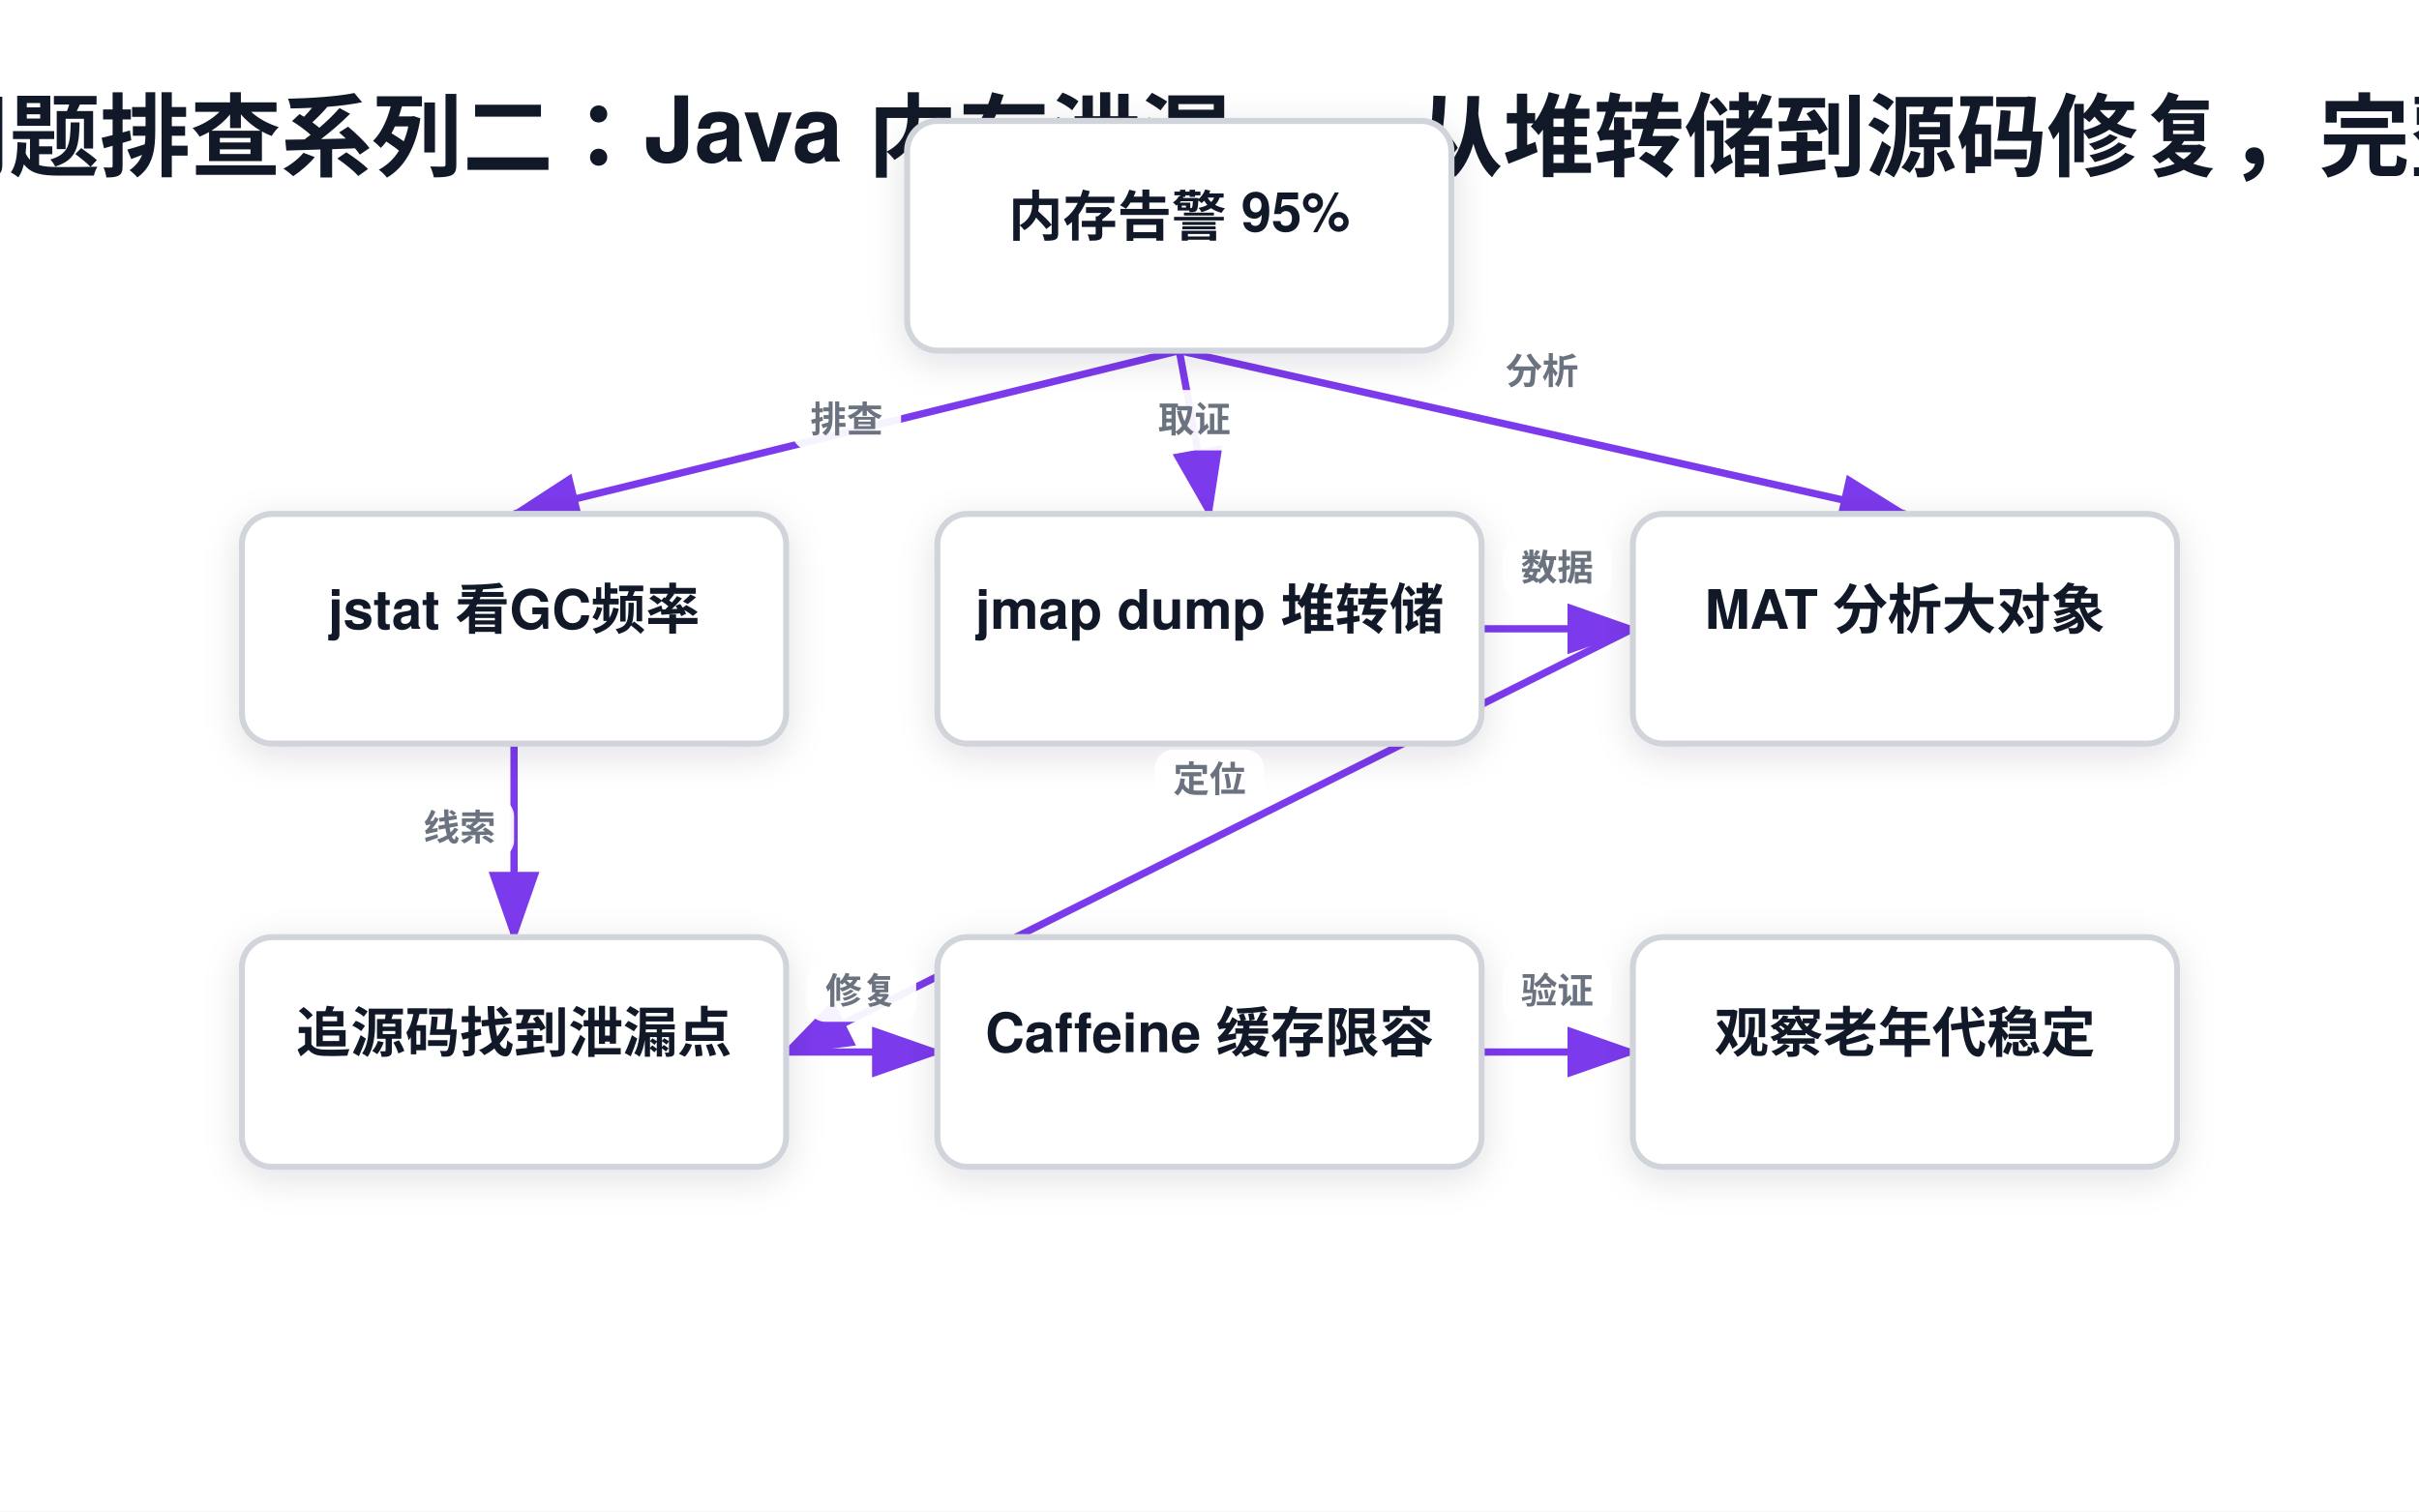
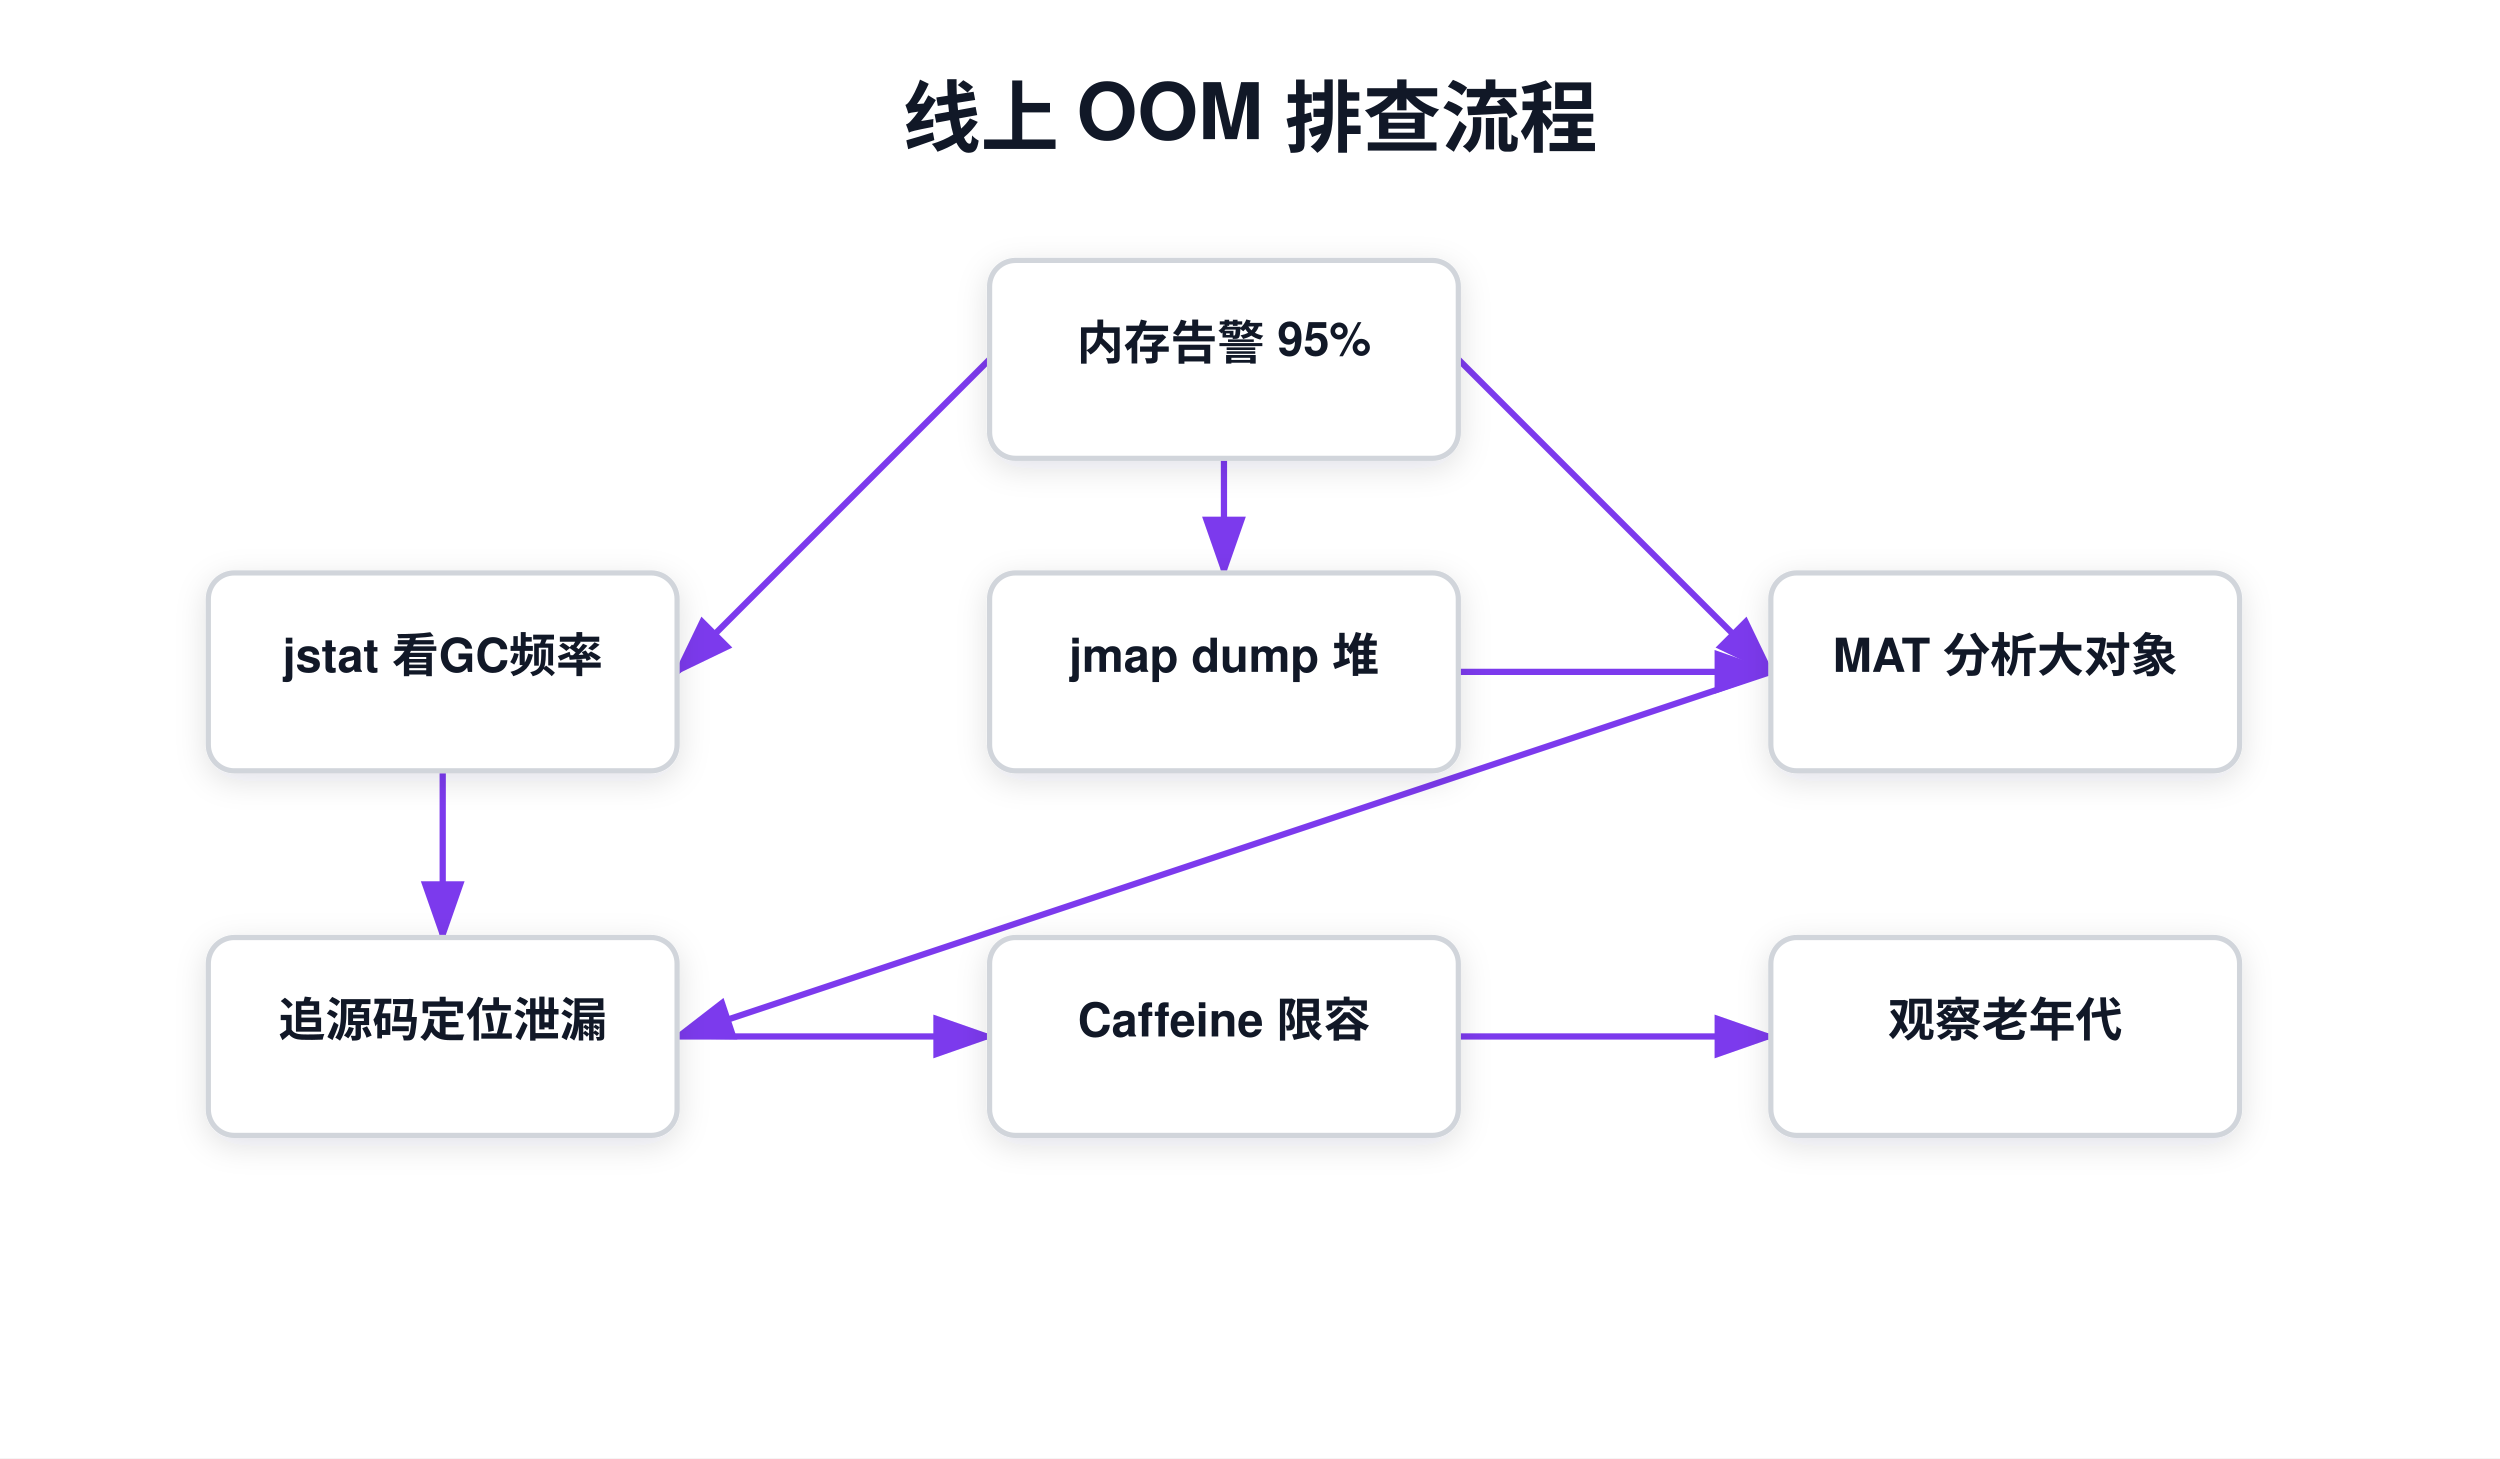
- <svg xmlns="http://www.w3.org/2000/svg" viewBox="0 0 800 500" width="800" height="500">
+ <svg xmlns="http://www.w3.org/2000/svg" viewBox="0 0 960 560" width="960" height="560">
  <defs>
    <marker id="arrowA" markerWidth="10" markerHeight="7" refX="9" refY="3.5" orient="auto">
      <polygon points="0 0, 10 3.5, 0 7" fill="#7c3aed" />
    </marker>
    <marker id="arrowB" markerWidth="10" markerHeight="7" refX="9" refY="3.5" orient="auto">
      <polygon points="0 0, 10 3.5, 0 7" fill="#10b981" />
    </marker>
    <marker id="arrowC" markerWidth="10" markerHeight="7" refX="9" refY="3.5" orient="auto">
      <polygon points="0 0, 10 3.5, 0 7" fill="#2563eb" />
    </marker>
    <marker id="arrowE" markerWidth="10" markerHeight="7" refX="9" refY="3.5" orient="auto">
      <polygon points="0 0, 10 3.5, 0 7" fill="#f97316" />
    </marker>
    <marker id="arrowF" markerWidth="10" markerHeight="7" refX="9" refY="3.5" orient="auto">
      <polygon points="0 0, 10 3.5, 0 7" fill="#7c3aed" />
    </marker>
    <marker id="arrowG" markerWidth="10" markerHeight="7" refX="9" refY="3.5" orient="auto">
      <polygon points="0 0, 10 3.5, 0 7" fill="#ef4444" />
    </marker>
    <marker id="arrowH" markerWidth="10" markerHeight="7" refX="9" refY="3.5" orient="auto">
      <polygon points="0 0, 10 3.5, 0 7" fill="#6b7280" />
    </marker>
    <filter id="shadowSoft" x="-20%" y="-20%" width="140%" height="160%">
      <feDropShadow dx="0" dy="3" stdDeviation="6" flood-color="#0f172a" flood-opacity="0.12" />
    </filter>
    <filter id="shadowGlass" x="-20%" y="-20%" width="140%" height="160%">
      <feDropShadow dx="0" dy="10" stdDeviation="16" flood-color="#020617" flood-opacity="0.28" />
    </filter>
    <style>
    text { font-family: 'Helvetica Neue', Helvetica, Arial, 'PingFang SC', 'Microsoft YaHei', 'Microsoft JhengHei', 'SimHei', sans-serif; }
    .title { font-size: 30px; font-weight: 700; fill: #111827; }
    .subtitle { font-size: 14px; font-weight: 500; fill: #6b7280; }
    .section { font-size: 13px; font-weight: 700; fill: #2563eb; letter-spacing: 1.4px; }
    .section-sub { font-size: 12px; font-weight: 500; fill: #94a3b8; }
    .node-title { font-size: 18px; font-weight: 700; fill: #111827; }
    .node-sub { font-size: 12px; font-weight: 500; fill: #6b7280; }
    .node-type { font-size: 12px; font-weight: 700; fill: #9ca3af; letter-spacing: 0.08em; }
    .arrow-label { font-size: 12px; font-weight: 600; fill: #6b7280; }
    .legend { font-size: 12px; font-weight: 500; fill: #6b7280; }
    .footnote { font-size: 12px; font-weight: 500; fill: #94a3b8; }
    </style>
  </defs>
-   <rect width="800.0" height="500.0" fill="#ffffff" />
-   <text x="400.0" y="56" text-anchor="middle" class="title">线上问题排查系列二：Java 内存泄漏——从堆转储到源码修复，完整记录</text>
-   <path d="M 390.0,116.0 L 170.0,170.0" fill="none" stroke="#7c3aed" stroke-width="2.4" marker-end="url(#arrowA)" />
-   <path d="M 390.0,116.0 L 400.0,170.0" fill="none" stroke="#7c3aed" stroke-width="2.4" marker-end="url(#arrowA)" />
-   <path d="M 390.0,116.0 L 630.0,170.0" fill="none" stroke="#7c3aed" stroke-width="2.4" marker-end="url(#arrowA)" />
-   <path d="M 170.0,246.0 L 170.0,310.0" fill="none" stroke="#7c3aed" stroke-width="2.4" marker-end="url(#arrowA)" />
-   <path d="M 490.0,208.0 L 540.0,208.0" fill="none" stroke="#7c3aed" stroke-width="2.4" marker-end="url(#arrowA)" />
-   <path d="M 540.0,208.0 L 260.0,348.0" fill="none" stroke="#7c3aed" stroke-width="2.4" marker-end="url(#arrowA)" />
-   <path d="M 260.0,348.0 L 310.0,348.0" fill="none" stroke="#7c3aed" stroke-width="2.4" marker-end="url(#arrowA)" />
-   <path d="M 490.0,348.0 L 540.0,348.0" fill="none" stroke="#7c3aed" stroke-width="2.4" marker-end="url(#arrowA)" />
-   <rect x="300.0" y="40.0" width="180.0" height="76.0" rx="10.0" fill="#ffffff" stroke="#d1d5db" stroke-width="2.0" filter="url(#shadowSoft)" />
-   <text x="390.0" y="78.0" text-anchor="middle" class="node-title">内存告警 95%</text>
-   <rect x="80.0" y="170.0" width="180.0" height="76.0" rx="10.0" fill="#ffffff" stroke="#d1d5db" stroke-width="2.0" filter="url(#shadowSoft)" />
-   <text x="170.0" y="208.0" text-anchor="middle" class="node-title">jstat 看GC频率</text>
-   <rect x="310.0" y="170.0" width="180.0" height="76.0" rx="10.0" fill="#ffffff" stroke="#d1d5db" stroke-width="2.0" filter="url(#shadowSoft)" />
-   <text x="400.0" y="208.0" text-anchor="middle" class="node-title">jmap dump 堆转储</text>
-   <rect x="540.0" y="170.0" width="180.0" height="76.0" rx="10.0" fill="#ffffff" stroke="#d1d5db" stroke-width="2.0" filter="url(#shadowSoft)" />
-   <text x="630.0" y="208.0" text-anchor="middle" class="node-title">MAT 分析大对象</text>
-   <rect x="80.0" y="310.0" width="180.0" height="76.0" rx="10.0" fill="#ffffff" stroke="#d1d5db" stroke-width="2.0" filter="url(#shadowSoft)" />
-   <text x="170.0" y="348.0" text-anchor="middle" class="node-title">追源码找到泄漏点</text>
-   <rect x="310.0" y="310.0" width="180.0" height="76.0" rx="10.0" fill="#ffffff" stroke="#d1d5db" stroke-width="2.0" filter="url(#shadowSoft)" />
-   <text x="400.0" y="348.0" text-anchor="middle" class="node-title">Caffeine 缓存限容</text>
-   <rect x="540.0" y="310.0" width="180.0" height="76.0" rx="10.0" fill="#ffffff" stroke="#d1d5db" stroke-width="2.0" filter="url(#shadowSoft)" />
-   <text x="630.0" y="348.0" text-anchor="middle" class="node-title">观察老年代稳定</text>
-   <rect x="262.0" y="129.0" width="36" height="20" rx="6" fill="#ffffff" opacity="0.94" />
-   <text x="280.0" y="143.0" text-anchor="middle" class="arrow-label">排查</text>
-   <rect x="377.0" y="129.0" width="36" height="20" rx="6" fill="#ffffff" opacity="0.94" />
-   <text x="395.0" y="143.0" text-anchor="middle" class="arrow-label">取证</text>
-   <rect x="492.0" y="113.0" width="36" height="20" rx="6" fill="#ffffff" opacity="0.94" />
-   <text x="510.0" y="127.0" text-anchor="middle" class="arrow-label">分析</text>
-   <rect x="134.0" y="264.0" width="36" height="20" rx="6" fill="#ffffff" opacity="0.94" />
-   <text x="152.0" y="278.0" text-anchor="middle" class="arrow-label">线索</text>
-   <rect x="497.0" y="178.0" width="36" height="20" rx="6" fill="#ffffff" opacity="0.94" />
-   <text x="515.0" y="192.0" text-anchor="middle" class="arrow-label">数据</text>
-   <rect x="382.0" y="248.0" width="36" height="20" rx="6" fill="#ffffff" opacity="0.94" />
-   <text x="400.0" y="262.0" text-anchor="middle" class="arrow-label">定位</text>
-   <rect x="267.0" y="318.0" width="36" height="20" rx="6" fill="#ffffff" opacity="0.94" />
-   <text x="285.0" y="332.0" text-anchor="middle" class="arrow-label">修复</text>
-   <rect x="497.0" y="318.0" width="36" height="20" rx="6" fill="#ffffff" opacity="0.94" />
-   <text x="515.0" y="332.0" text-anchor="middle" class="arrow-label">验证</text>
+   <rect width="960.0" height="560.0" fill="#ffffff" />
+   <text x="480.0" y="56" text-anchor="middle" class="title">线上 OOM 排查流程</text>
+   <path d="M 380.0,138.0 L 260.0,258.0" fill="none" stroke="#7c3aed" stroke-width="2.4" marker-end="url(#arrowA)" />
+   <path d="M 470.0,176.0 L 470.0,220.0" fill="none" stroke="#7c3aed" stroke-width="2.4" marker-end="url(#arrowA)" />
+   <path d="M 560.0,138.0 L 680.0,258.0" fill="none" stroke="#7c3aed" stroke-width="2.4" marker-end="url(#arrowA)" />
+   <path d="M 170.0,296.0 L 170.0,360.0" fill="none" stroke="#7c3aed" stroke-width="2.4" marker-end="url(#arrowA)" />
+   <path d="M 560.0,258.0 L 680.0,258.0" fill="none" stroke="#7c3aed" stroke-width="2.4" marker-end="url(#arrowA)" />
+   <path d="M 680.0,258.0 L 260.0,398.0" fill="none" stroke="#7c3aed" stroke-width="2.4" marker-end="url(#arrowA)" />
+   <path d="M 260.0,398.0 L 380.0,398.0" fill="none" stroke="#7c3aed" stroke-width="2.4" marker-end="url(#arrowA)" />
+   <path d="M 560.0,398.0 L 680.0,398.0" fill="none" stroke="#7c3aed" stroke-width="2.4" marker-end="url(#arrowA)" />
+   <rect x="380.0" y="100.0" width="180.0" height="76.0" rx="10.0" fill="#ffffff" stroke="#d1d5db" stroke-width="2.0" filter="url(#shadowSoft)" />
+   <text x="470.0" y="138.0" text-anchor="middle" class="node-title">内存告警 95%</text>
+   <rect x="80.0" y="220.0" width="180.0" height="76.0" rx="10.0" fill="#ffffff" stroke="#d1d5db" stroke-width="2.0" filter="url(#shadowSoft)" />
+   <text x="170.0" y="258.0" text-anchor="middle" class="node-title">jstat 看GC频率</text>
+   <rect x="380.0" y="220.0" width="180.0" height="76.0" rx="10.0" fill="#ffffff" stroke="#d1d5db" stroke-width="2.0" filter="url(#shadowSoft)" />
+   <text x="470.0" y="258.0" text-anchor="middle" class="node-title">jmap dump 堆</text>
+   <rect x="680.0" y="220.0" width="180.0" height="76.0" rx="10.0" fill="#ffffff" stroke="#d1d5db" stroke-width="2.0" filter="url(#shadowSoft)" />
+   <text x="770.0" y="258.0" text-anchor="middle" class="node-title">MAT 分析大对象</text>
+   <rect x="80.0" y="360.0" width="180.0" height="76.0" rx="10.0" fill="#ffffff" stroke="#d1d5db" stroke-width="2.0" filter="url(#shadowSoft)" />
+   <text x="170.0" y="398.0" text-anchor="middle" class="node-title">追源码定位泄漏</text>
+   <rect x="380.0" y="360.0" width="180.0" height="76.0" rx="10.0" fill="#ffffff" stroke="#d1d5db" stroke-width="2.0" filter="url(#shadowSoft)" />
+   <text x="470.0" y="398.0" text-anchor="middle" class="node-title">Caffeine 限容</text>
+   <rect x="680.0" y="360.0" width="180.0" height="76.0" rx="10.0" fill="#ffffff" stroke="#d1d5db" stroke-width="2.0" filter="url(#shadowSoft)" />
+   <text x="770.0" y="398.0" text-anchor="middle" class="node-title">观察老年代</text>
</svg>
